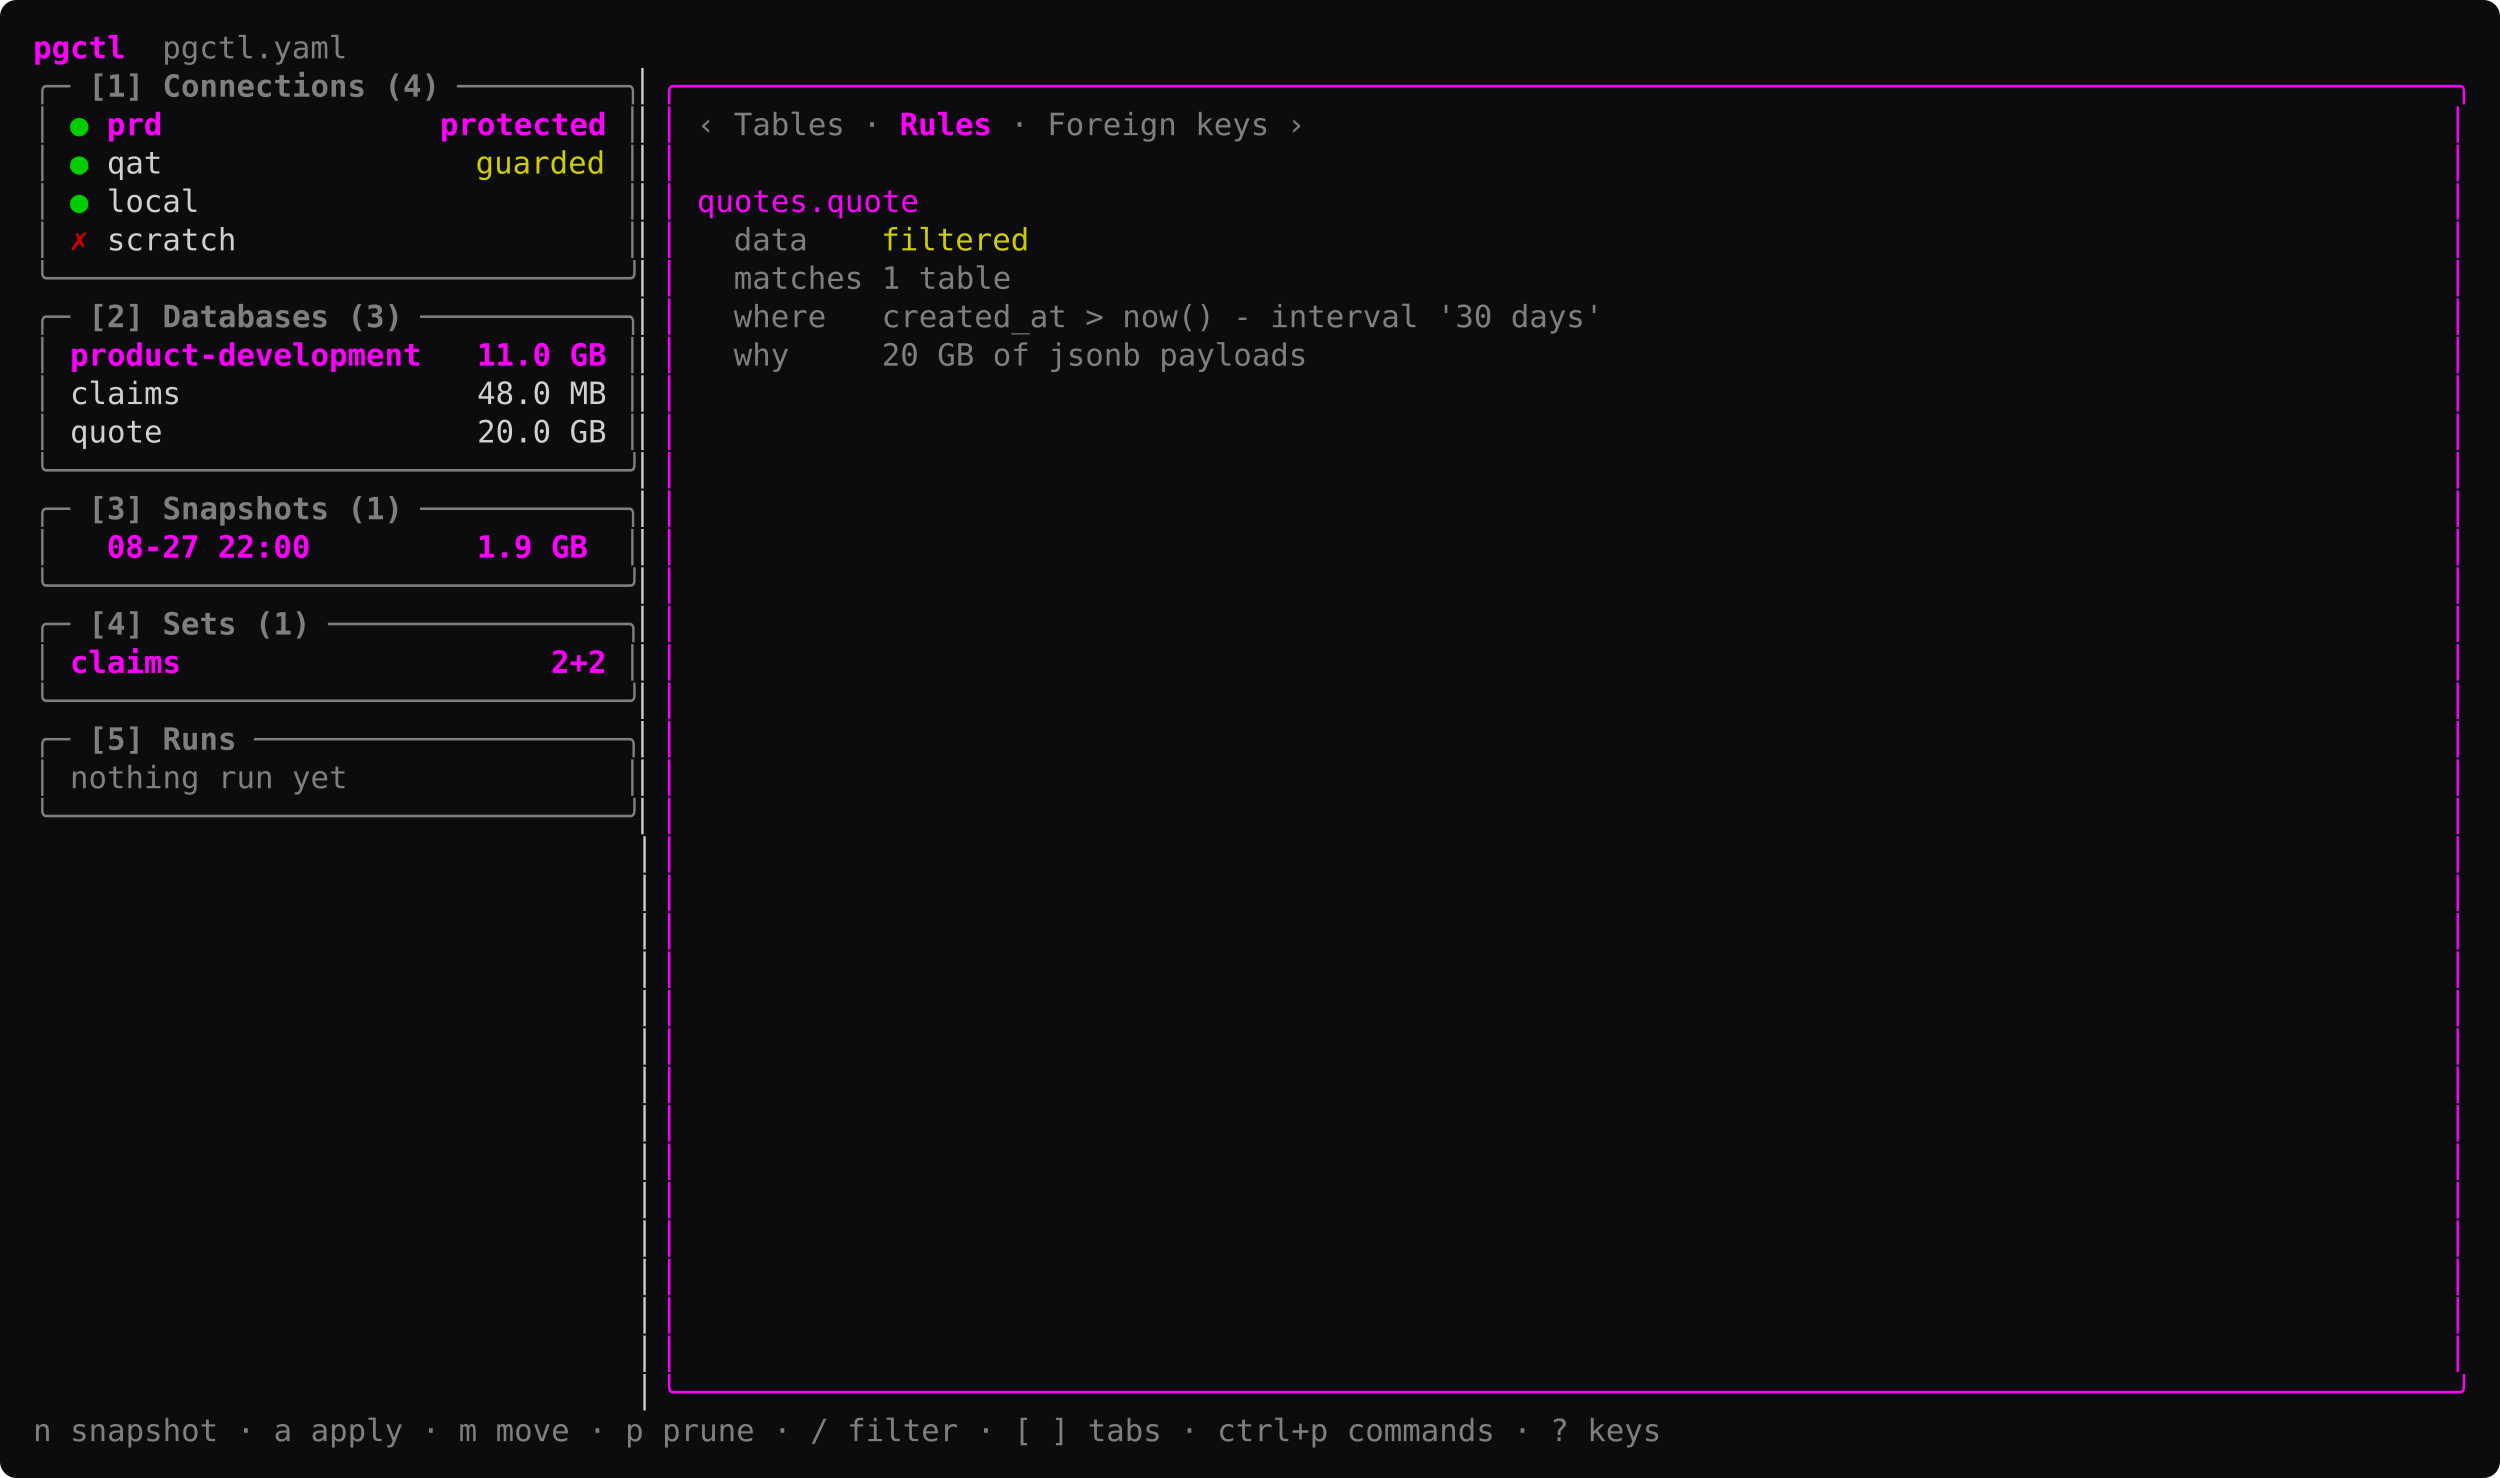
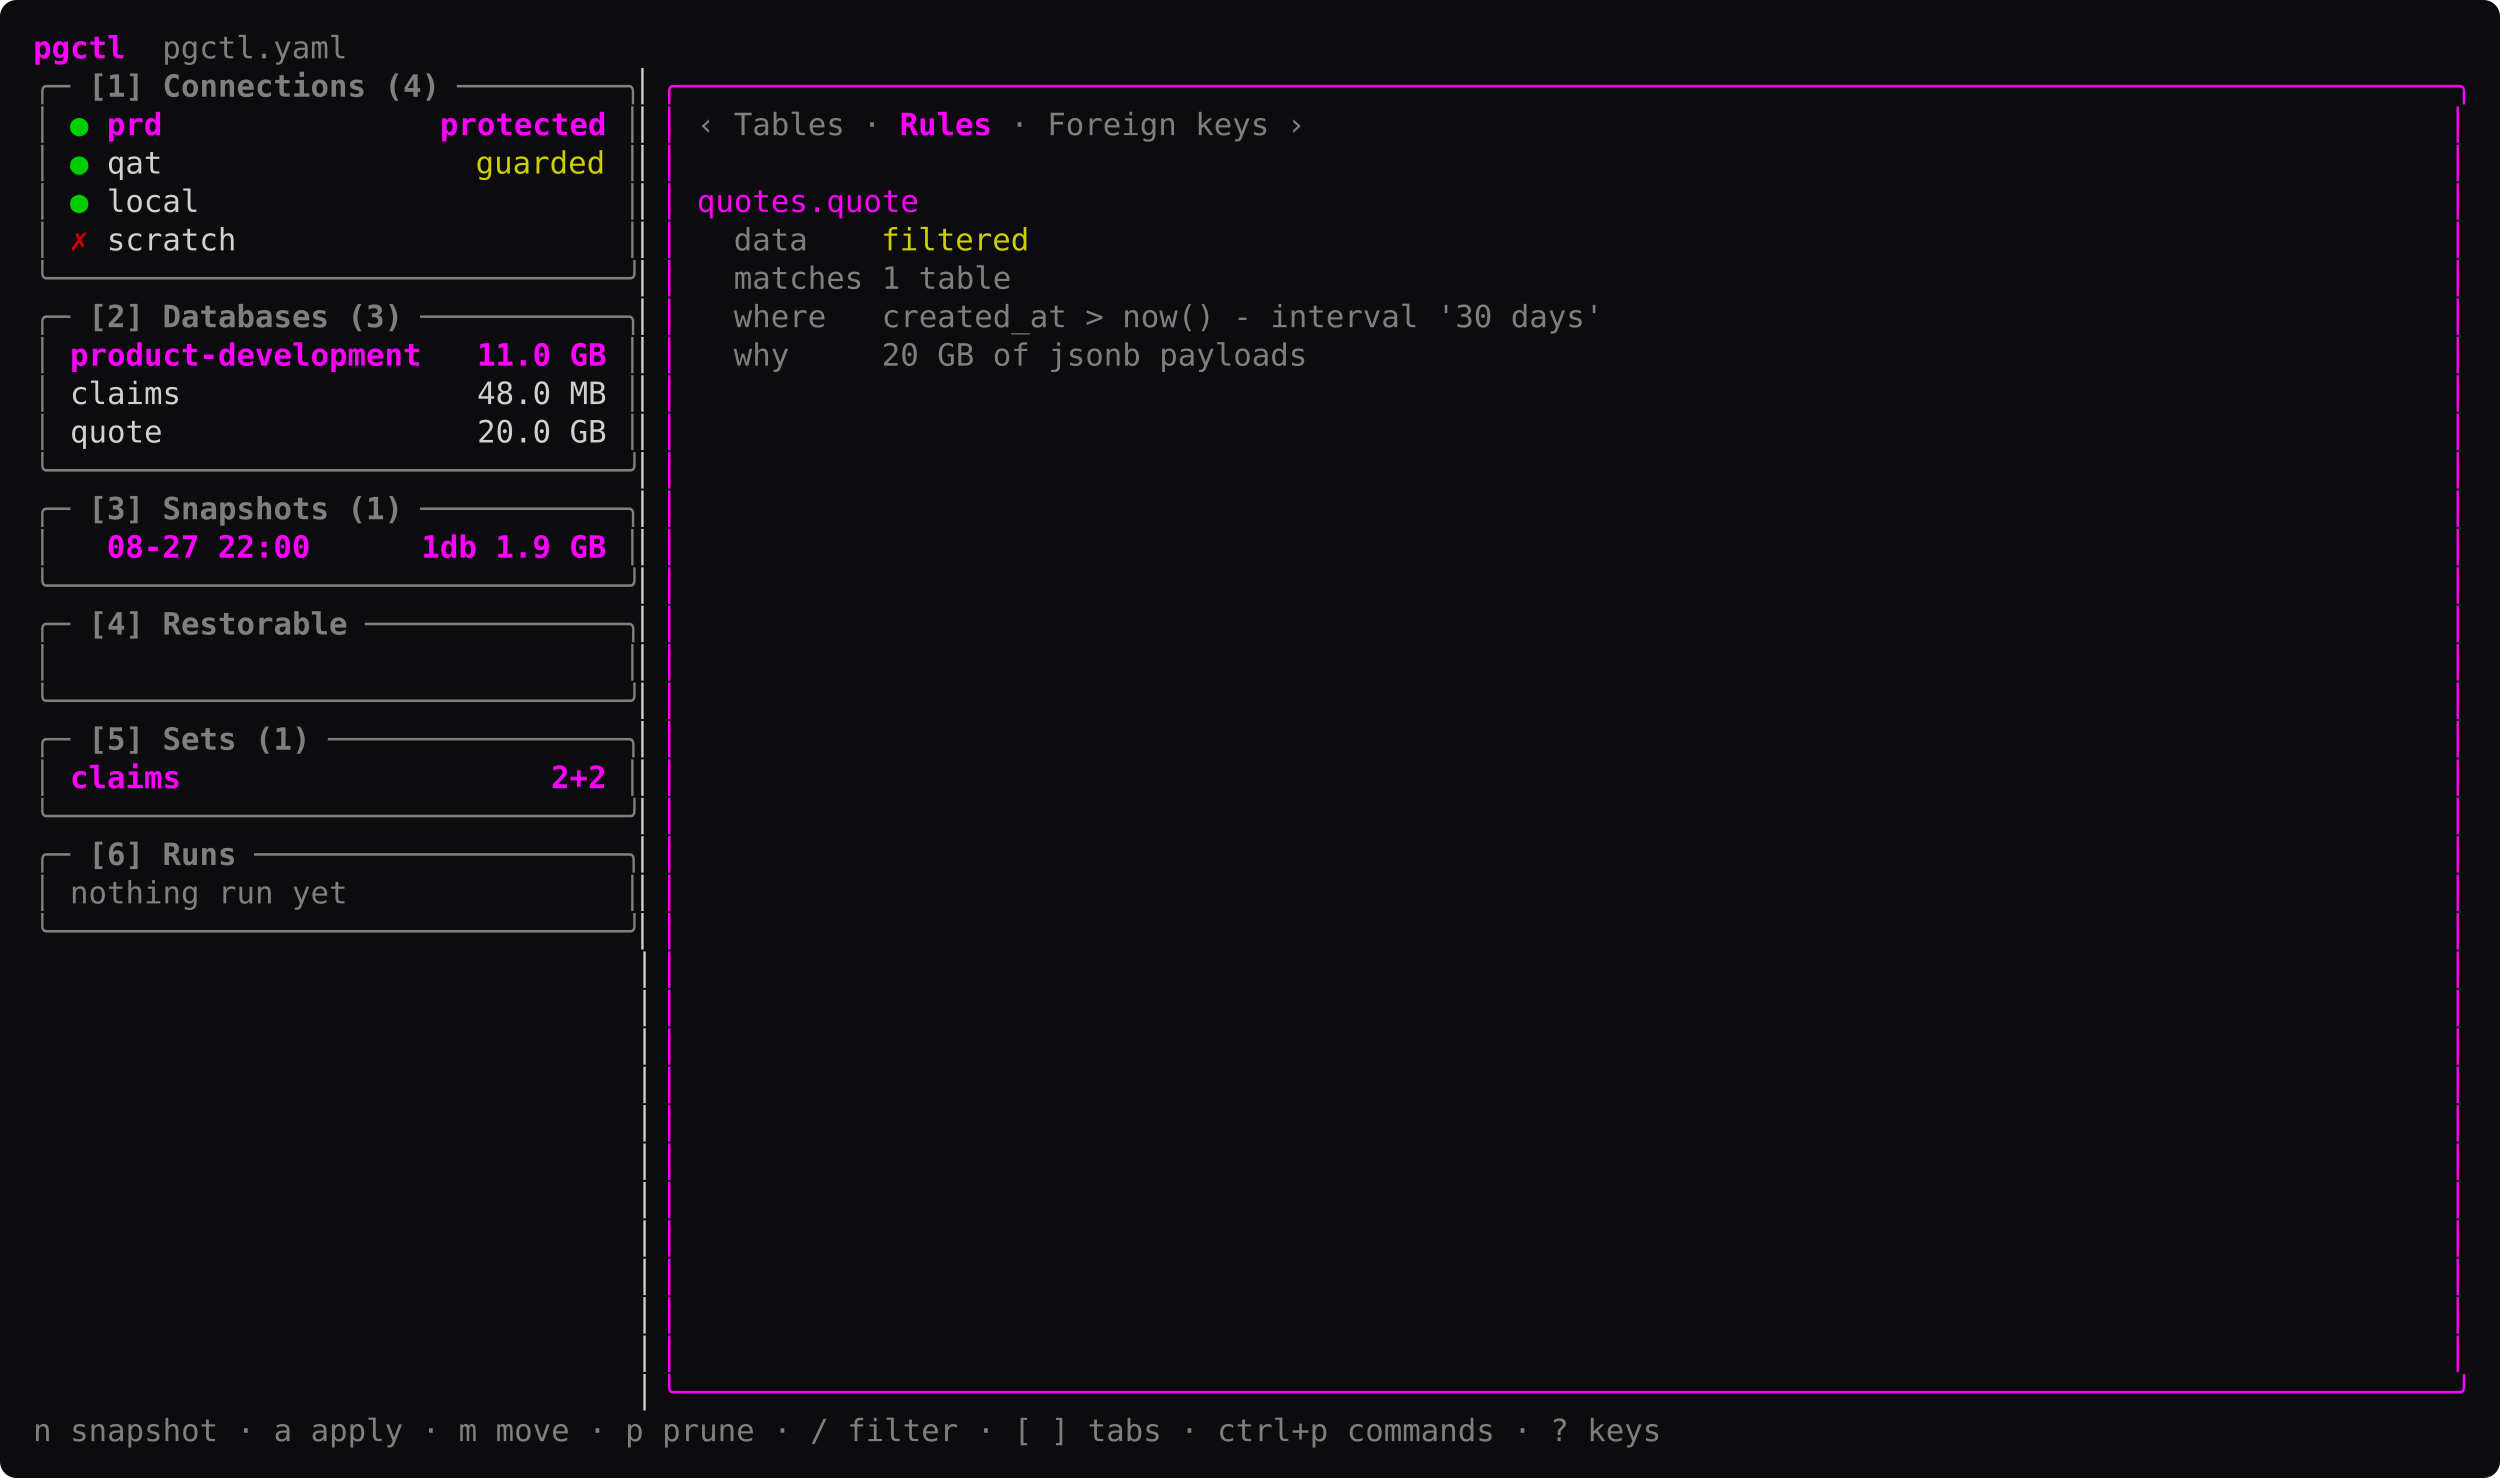
<svg xmlns="http://www.w3.org/2000/svg" width="1057.6" height="625.25" viewBox="0 0 1057.6 625.25" font-family="ui-monospace, 'SF Mono', SFMono-Regular, Menlo, Consolas, 'DejaVu Sans Mono', monospace" font-size="13" role="img">
  <rect width="1057.6" height="625.25" rx="7" fill="#0c0c0e" />
  <text x="14" y="24.68" textLength="39" lengthAdjust="spacing" fill="#ff00ff" font-weight="600" xml:space="preserve">pgctl</text>
  <text x="53" y="24.68" textLength="93.6" lengthAdjust="spacing" fill="#7f7f7f" xml:space="preserve">  pgctl.yaml</text>
  <text x="14" y="40.92" textLength="15.6" lengthAdjust="spacing" fill="#7f7f7f" xml:space="preserve">╭─</text>
  <text x="29.6" y="40.92" textLength="156" lengthAdjust="spacing" fill="#7f7f7f" font-weight="600" xml:space="preserve"> [1] Connections (4)</text>
  <text x="193.4" y="40.92" textLength="78" lengthAdjust="spacing" fill="#7f7f7f" xml:space="preserve">─────────╮</text>
  <text x="271.4" y="40.92" textLength="7.8" lengthAdjust="spacing" fill="#d0d0d0" xml:space="preserve">▏</text>
  <text x="279.2" y="40.92" textLength="764.4" lengthAdjust="spacing" fill="#ff00ff" xml:space="preserve">╭────────────────────────────────────────────────────────────────────────────────────────────────╮</text>
  <text x="14" y="57.17" textLength="7.8" lengthAdjust="spacing" fill="#7f7f7f" xml:space="preserve">│</text>
  <text x="29.6" y="57.17" textLength="7.8" lengthAdjust="spacing" fill="#00cd00" xml:space="preserve">●</text>
  <text x="45.2" y="57.17" textLength="210.6" lengthAdjust="spacing" fill="#ff00ff" font-weight="600" xml:space="preserve">prd               protected</text>
  <text x="263.6" y="57.17" textLength="7.8" lengthAdjust="spacing" fill="#7f7f7f" xml:space="preserve">│</text>
  <text x="271.4" y="57.17" textLength="7.8" lengthAdjust="spacing" fill="#d0d0d0" xml:space="preserve">▏</text>
  <text x="279.2" y="57.17" textLength="7.8" lengthAdjust="spacing" fill="#ff00ff" xml:space="preserve">│</text>
  <text x="294.8" y="57.17" textLength="7.8" lengthAdjust="spacing" fill="#7f7f7f" xml:space="preserve">‹</text>
  <text x="302.6" y="57.17" textLength="54.6" lengthAdjust="spacing" fill="#7f7f7f" xml:space="preserve"> Tables</text>
  <text x="365" y="57.17" textLength="7.8" lengthAdjust="spacing" fill="#7f7f7f" xml:space="preserve">·</text>
  <text x="380.6" y="57.17" textLength="7.8" lengthAdjust="spacing" fill="#ff00ff" font-weight="600" xml:space="preserve">R</text>
  <text x="388.4" y="57.17" textLength="7.8" lengthAdjust="spacing" fill="#ff00ff" font-weight="600" xml:space="preserve">u</text>
  <text x="396.2" y="57.17" textLength="7.8" lengthAdjust="spacing" fill="#ff00ff" font-weight="600" xml:space="preserve">l</text>
  <text x="404" y="57.17" textLength="7.8" lengthAdjust="spacing" fill="#ff00ff" font-weight="600" xml:space="preserve">e</text>
  <text x="411.8" y="57.17" textLength="7.8" lengthAdjust="spacing" fill="#ff00ff" font-weight="600" xml:space="preserve">s</text>
  <text x="427.4" y="57.17" textLength="7.8" lengthAdjust="spacing" fill="#7f7f7f" xml:space="preserve">·</text>
  <text x="435.2" y="57.17" textLength="101.4" lengthAdjust="spacing" fill="#7f7f7f" xml:space="preserve"> Foreign keys</text>
  <text x="544.4" y="57.17" textLength="7.8" lengthAdjust="spacing" fill="#7f7f7f" xml:space="preserve">›</text>
  <text x="1035.8" y="57.17" textLength="7.8" lengthAdjust="spacing" fill="#ff00ff" xml:space="preserve">│</text>
  <text x="14" y="73.42" textLength="7.8" lengthAdjust="spacing" fill="#7f7f7f" xml:space="preserve">│</text>
  <text x="29.6" y="73.42" textLength="7.8" lengthAdjust="spacing" fill="#00cd00" xml:space="preserve">●</text>
  <text x="45.2" y="73.42" textLength="23.4" lengthAdjust="spacing" fill="#d0d0d0" xml:space="preserve">qat</text>
  <text x="201.2" y="73.42" textLength="54.6" lengthAdjust="spacing" fill="#cdcd00" xml:space="preserve">guarded</text>
  <text x="263.6" y="73.42" textLength="7.8" lengthAdjust="spacing" fill="#7f7f7f" xml:space="preserve">│</text>
  <text x="271.4" y="73.42" textLength="7.8" lengthAdjust="spacing" fill="#d0d0d0" xml:space="preserve">▏</text>
  <text x="279.2" y="73.42" textLength="7.8" lengthAdjust="spacing" fill="#ff00ff" xml:space="preserve">│</text>
  <text x="1035.8" y="73.42" textLength="7.8" lengthAdjust="spacing" fill="#ff00ff" xml:space="preserve">│</text>
  <text x="14" y="89.67" textLength="7.8" lengthAdjust="spacing" fill="#7f7f7f" xml:space="preserve">│</text>
  <text x="29.6" y="89.67" textLength="7.8" lengthAdjust="spacing" fill="#00cd00" xml:space="preserve">●</text>
  <text x="45.2" y="89.67" textLength="39" lengthAdjust="spacing" fill="#d0d0d0" xml:space="preserve">local</text>
  <text x="263.6" y="89.67" textLength="7.8" lengthAdjust="spacing" fill="#7f7f7f" xml:space="preserve">│</text>
  <text x="271.4" y="89.67" textLength="7.8" lengthAdjust="spacing" fill="#d0d0d0" xml:space="preserve">▏</text>
  <text x="279.2" y="89.67" textLength="7.8" lengthAdjust="spacing" fill="#ff00ff" xml:space="preserve">│</text>
  <text x="294.8" y="89.67" textLength="93.6" lengthAdjust="spacing" fill="#ff00ff" xml:space="preserve">quotes.quote</text>
  <text x="1035.8" y="89.67" textLength="7.8" lengthAdjust="spacing" fill="#ff00ff" xml:space="preserve">│</text>
  <text x="14" y="105.92" textLength="7.8" lengthAdjust="spacing" fill="#7f7f7f" xml:space="preserve">│</text>
  <text x="29.6" y="105.92" textLength="7.8" lengthAdjust="spacing" fill="#cd0000" font-weight="600" xml:space="preserve">✗</text>
  <text x="45.2" y="105.92" textLength="54.6" lengthAdjust="spacing" fill="#d0d0d0" xml:space="preserve">scratch</text>
  <text x="263.6" y="105.92" textLength="7.8" lengthAdjust="spacing" fill="#7f7f7f" xml:space="preserve">│</text>
  <text x="271.4" y="105.92" textLength="7.8" lengthAdjust="spacing" fill="#d0d0d0" xml:space="preserve">▏</text>
  <text x="279.2" y="105.92" textLength="7.8" lengthAdjust="spacing" fill="#ff00ff" xml:space="preserve">│</text>
  <text x="310.4" y="105.92" textLength="31.2" lengthAdjust="spacing" fill="#7f7f7f" xml:space="preserve">data</text>
  <text x="372.8" y="105.92" textLength="62.4" lengthAdjust="spacing" fill="#cdcd00" xml:space="preserve">filtered</text>
  <text x="1035.8" y="105.92" textLength="7.8" lengthAdjust="spacing" fill="#ff00ff" xml:space="preserve">│</text>
  <text x="14" y="122.17" textLength="257.4" lengthAdjust="spacing" fill="#7f7f7f" xml:space="preserve">╰───────────────────────────────╯</text>
  <text x="271.4" y="122.17" textLength="7.8" lengthAdjust="spacing" fill="#d0d0d0" xml:space="preserve">▏</text>
  <text x="279.2" y="122.17" textLength="7.8" lengthAdjust="spacing" fill="#ff00ff" xml:space="preserve">│</text>
  <text x="310.4" y="122.17" textLength="117" lengthAdjust="spacing" fill="#7f7f7f" xml:space="preserve">matches 1 table</text>
  <text x="1035.8" y="122.17" textLength="7.8" lengthAdjust="spacing" fill="#ff00ff" xml:space="preserve">│</text>
  <text x="14" y="138.43" textLength="15.6" lengthAdjust="spacing" fill="#7f7f7f" xml:space="preserve">╭─</text>
  <text x="29.6" y="138.43" textLength="140.4" lengthAdjust="spacing" fill="#7f7f7f" font-weight="600" xml:space="preserve"> [2] Databases (3)</text>
  <text x="177.8" y="138.43" textLength="93.6" lengthAdjust="spacing" fill="#7f7f7f" xml:space="preserve">───────────╮</text>
  <text x="271.4" y="138.43" textLength="7.8" lengthAdjust="spacing" fill="#d0d0d0" xml:space="preserve">▏</text>
  <text x="279.2" y="138.43" textLength="7.8" lengthAdjust="spacing" fill="#ff00ff" xml:space="preserve">│</text>
  <text x="310.4" y="138.43" textLength="366.6" lengthAdjust="spacing" fill="#7f7f7f" xml:space="preserve">where   created_at &gt; now() - interval '30 days'</text>
  <text x="1035.8" y="138.43" textLength="7.8" lengthAdjust="spacing" fill="#ff00ff" xml:space="preserve">│</text>
  <text x="14" y="154.68" textLength="7.8" lengthAdjust="spacing" fill="#7f7f7f" xml:space="preserve">│</text>
  <text x="29.6" y="154.68" textLength="226.2" lengthAdjust="spacing" fill="#ff00ff" font-weight="600" xml:space="preserve">product-development   11.0 GB</text>
  <text x="263.6" y="154.68" textLength="7.8" lengthAdjust="spacing" fill="#7f7f7f" xml:space="preserve">│</text>
  <text x="271.4" y="154.68" textLength="7.8" lengthAdjust="spacing" fill="#d0d0d0" xml:space="preserve">▏</text>
  <text x="279.2" y="154.68" textLength="7.8" lengthAdjust="spacing" fill="#ff00ff" xml:space="preserve">│</text>
  <text x="310.4" y="154.68" textLength="241.8" lengthAdjust="spacing" fill="#7f7f7f" xml:space="preserve">why     20 GB of jsonb payloads</text>
  <text x="1035.8" y="154.68" textLength="7.8" lengthAdjust="spacing" fill="#ff00ff" xml:space="preserve">│</text>
  <text x="14" y="170.93" textLength="7.8" lengthAdjust="spacing" fill="#7f7f7f" xml:space="preserve">│</text>
  <text x="21.8" y="170.93" textLength="234" lengthAdjust="spacing" fill="#d0d0d0" xml:space="preserve"> claims                48.0 MB</text>
  <text x="263.6" y="170.93" textLength="7.8" lengthAdjust="spacing" fill="#7f7f7f" xml:space="preserve">│</text>
  <text x="271.4" y="170.93" textLength="7.8" lengthAdjust="spacing" fill="#d0d0d0" xml:space="preserve">▏</text>
  <text x="279.2" y="170.93" textLength="7.8" lengthAdjust="spacing" fill="#ff00ff" xml:space="preserve">│</text>
  <text x="1035.8" y="170.93" textLength="7.8" lengthAdjust="spacing" fill="#ff00ff" xml:space="preserve">│</text>
  <text x="14" y="187.18" textLength="7.8" lengthAdjust="spacing" fill="#7f7f7f" xml:space="preserve">│</text>
  <text x="21.8" y="187.18" textLength="234" lengthAdjust="spacing" fill="#d0d0d0" xml:space="preserve"> quote                 20.0 GB</text>
  <text x="263.6" y="187.18" textLength="7.8" lengthAdjust="spacing" fill="#7f7f7f" xml:space="preserve">│</text>
  <text x="271.4" y="187.18" textLength="7.8" lengthAdjust="spacing" fill="#d0d0d0" xml:space="preserve">▏</text>
  <text x="279.2" y="187.18" textLength="7.8" lengthAdjust="spacing" fill="#ff00ff" xml:space="preserve">│</text>
  <text x="1035.8" y="187.18" textLength="7.8" lengthAdjust="spacing" fill="#ff00ff" xml:space="preserve">│</text>
  <text x="14" y="203.43" textLength="257.4" lengthAdjust="spacing" fill="#7f7f7f" xml:space="preserve">╰───────────────────────────────╯</text>
  <text x="271.4" y="203.43" textLength="7.8" lengthAdjust="spacing" fill="#d0d0d0" xml:space="preserve">▏</text>
  <text x="279.2" y="203.43" textLength="7.8" lengthAdjust="spacing" fill="#ff00ff" xml:space="preserve">│</text>
  <text x="1035.8" y="203.43" textLength="7.8" lengthAdjust="spacing" fill="#ff00ff" xml:space="preserve">│</text>
  <text x="14" y="219.68" textLength="15.6" lengthAdjust="spacing" fill="#7f7f7f" xml:space="preserve">╭─</text>
  <text x="29.6" y="219.68" textLength="140.4" lengthAdjust="spacing" fill="#7f7f7f" font-weight="600" xml:space="preserve"> [3] Snapshots (1)</text>
  <text x="177.8" y="219.68" textLength="93.6" lengthAdjust="spacing" fill="#7f7f7f" xml:space="preserve">───────────╮</text>
  <text x="271.4" y="219.68" textLength="7.8" lengthAdjust="spacing" fill="#d0d0d0" xml:space="preserve">▏</text>
  <text x="279.2" y="219.68" textLength="7.8" lengthAdjust="spacing" fill="#ff00ff" xml:space="preserve">│</text>
  <text x="1035.8" y="219.68" textLength="7.8" lengthAdjust="spacing" fill="#ff00ff" xml:space="preserve">│</text>
  <text x="14" y="235.93" textLength="7.8" lengthAdjust="spacing" fill="#7f7f7f" xml:space="preserve">│</text>
-   <text x="45.2" y="235.93" textLength="202.8" lengthAdjust="spacing" fill="#ff00ff" font-weight="600" xml:space="preserve">08-27 22:00         1.9 GB</text>
+   <text x="45.2" y="235.93" textLength="210.6" lengthAdjust="spacing" fill="#ff00ff" font-weight="600" xml:space="preserve">08-27 22:00      1db 1.9 GB</text>
  <text x="263.6" y="235.93" textLength="7.8" lengthAdjust="spacing" fill="#7f7f7f" xml:space="preserve">│</text>
  <text x="271.4" y="235.93" textLength="7.8" lengthAdjust="spacing" fill="#d0d0d0" xml:space="preserve">▏</text>
  <text x="279.2" y="235.93" textLength="7.8" lengthAdjust="spacing" fill="#ff00ff" xml:space="preserve">│</text>
  <text x="1035.8" y="235.93" textLength="7.8" lengthAdjust="spacing" fill="#ff00ff" xml:space="preserve">│</text>
  <text x="14" y="252.18" textLength="257.4" lengthAdjust="spacing" fill="#7f7f7f" xml:space="preserve">╰───────────────────────────────╯</text>
  <text x="271.4" y="252.18" textLength="7.8" lengthAdjust="spacing" fill="#d0d0d0" xml:space="preserve">▏</text>
  <text x="279.2" y="252.18" textLength="7.8" lengthAdjust="spacing" fill="#ff00ff" xml:space="preserve">│</text>
  <text x="1035.8" y="252.18" textLength="7.8" lengthAdjust="spacing" fill="#ff00ff" xml:space="preserve">│</text>
  <text x="14" y="268.43" textLength="15.6" lengthAdjust="spacing" fill="#7f7f7f" xml:space="preserve">╭─</text>
-   <text x="29.6" y="268.43" textLength="101.4" lengthAdjust="spacing" fill="#7f7f7f" font-weight="600" xml:space="preserve"> [4] Sets (1)</text>
-   <text x="138.8" y="268.43" textLength="132.6" lengthAdjust="spacing" fill="#7f7f7f" xml:space="preserve">────────────────╮</text>
+   <text x="29.6" y="268.43" textLength="117" lengthAdjust="spacing" fill="#7f7f7f" font-weight="600" xml:space="preserve"> [4] Restorable</text>
+   <text x="154.4" y="268.43" textLength="117" lengthAdjust="spacing" fill="#7f7f7f" xml:space="preserve">──────────────╮</text>
  <text x="271.4" y="268.43" textLength="7.8" lengthAdjust="spacing" fill="#d0d0d0" xml:space="preserve">▏</text>
  <text x="279.2" y="268.43" textLength="7.8" lengthAdjust="spacing" fill="#ff00ff" xml:space="preserve">│</text>
  <text x="1035.8" y="268.43" textLength="7.8" lengthAdjust="spacing" fill="#ff00ff" xml:space="preserve">│</text>
  <text x="14" y="284.68" textLength="7.8" lengthAdjust="spacing" fill="#7f7f7f" xml:space="preserve">│</text>
-   <text x="29.6" y="284.68" textLength="226.2" lengthAdjust="spacing" fill="#ff00ff" font-weight="600" xml:space="preserve">claims                    2+2</text>
  <text x="263.6" y="284.68" textLength="7.8" lengthAdjust="spacing" fill="#7f7f7f" xml:space="preserve">│</text>
  <text x="271.4" y="284.68" textLength="7.8" lengthAdjust="spacing" fill="#d0d0d0" xml:space="preserve">▏</text>
  <text x="279.2" y="284.68" textLength="7.8" lengthAdjust="spacing" fill="#ff00ff" xml:space="preserve">│</text>
  <text x="1035.8" y="284.68" textLength="7.8" lengthAdjust="spacing" fill="#ff00ff" xml:space="preserve">│</text>
  <text x="14" y="300.93" textLength="257.4" lengthAdjust="spacing" fill="#7f7f7f" xml:space="preserve">╰───────────────────────────────╯</text>
  <text x="271.4" y="300.93" textLength="7.8" lengthAdjust="spacing" fill="#d0d0d0" xml:space="preserve">▏</text>
  <text x="279.2" y="300.93" textLength="7.8" lengthAdjust="spacing" fill="#ff00ff" xml:space="preserve">│</text>
  <text x="1035.8" y="300.93" textLength="7.8" lengthAdjust="spacing" fill="#ff00ff" xml:space="preserve">│</text>
  <text x="14" y="317.18" textLength="15.6" lengthAdjust="spacing" fill="#7f7f7f" xml:space="preserve">╭─</text>
-   <text x="29.6" y="317.18" textLength="70.2" lengthAdjust="spacing" fill="#7f7f7f" font-weight="600" xml:space="preserve"> [5] Runs</text>
-   <text x="107.6" y="317.18" textLength="163.8" lengthAdjust="spacing" fill="#7f7f7f" xml:space="preserve">────────────────────╮</text>
+   <text x="29.6" y="317.18" textLength="101.4" lengthAdjust="spacing" fill="#7f7f7f" font-weight="600" xml:space="preserve"> [5] Sets (1)</text>
+   <text x="138.8" y="317.18" textLength="132.6" lengthAdjust="spacing" fill="#7f7f7f" xml:space="preserve">────────────────╮</text>
  <text x="271.4" y="317.18" textLength="7.8" lengthAdjust="spacing" fill="#d0d0d0" xml:space="preserve">▏</text>
  <text x="279.2" y="317.18" textLength="7.8" lengthAdjust="spacing" fill="#ff00ff" xml:space="preserve">│</text>
  <text x="1035.8" y="317.18" textLength="7.8" lengthAdjust="spacing" fill="#ff00ff" xml:space="preserve">│</text>
  <text x="14" y="333.43" textLength="7.8" lengthAdjust="spacing" fill="#7f7f7f" xml:space="preserve">│</text>
-   <text x="29.6" y="333.43" textLength="117" lengthAdjust="spacing" fill="#7f7f7f" xml:space="preserve">nothing run yet</text>
+   <text x="29.6" y="333.43" textLength="226.2" lengthAdjust="spacing" fill="#ff00ff" font-weight="600" xml:space="preserve">claims                    2+2</text>
  <text x="263.6" y="333.43" textLength="7.8" lengthAdjust="spacing" fill="#7f7f7f" xml:space="preserve">│</text>
  <text x="271.4" y="333.43" textLength="7.8" lengthAdjust="spacing" fill="#d0d0d0" xml:space="preserve">▏</text>
  <text x="279.2" y="333.43" textLength="7.8" lengthAdjust="spacing" fill="#ff00ff" xml:space="preserve">│</text>
  <text x="1035.8" y="333.43" textLength="7.8" lengthAdjust="spacing" fill="#ff00ff" xml:space="preserve">│</text>
  <text x="14" y="349.68" textLength="257.4" lengthAdjust="spacing" fill="#7f7f7f" xml:space="preserve">╰───────────────────────────────╯</text>
  <text x="271.4" y="349.68" textLength="7.8" lengthAdjust="spacing" fill="#d0d0d0" xml:space="preserve">▏</text>
  <text x="279.2" y="349.68" textLength="7.8" lengthAdjust="spacing" fill="#ff00ff" xml:space="preserve">│</text>
  <text x="1035.8" y="349.68" textLength="7.8" lengthAdjust="spacing" fill="#ff00ff" xml:space="preserve">│</text>
-   <text x="14" y="365.93" textLength="265.2" lengthAdjust="spacing" fill="#d0d0d0" xml:space="preserve">                                 ▏</text>
+   <text x="14" y="365.93" textLength="15.6" lengthAdjust="spacing" fill="#7f7f7f" xml:space="preserve">╭─</text>
+   <text x="29.6" y="365.93" textLength="70.2" lengthAdjust="spacing" fill="#7f7f7f" font-weight="600" xml:space="preserve"> [6] Runs</text>
+   <text x="107.6" y="365.93" textLength="163.8" lengthAdjust="spacing" fill="#7f7f7f" xml:space="preserve">────────────────────╮</text>
+   <text x="271.4" y="365.93" textLength="7.8" lengthAdjust="spacing" fill="#d0d0d0" xml:space="preserve">▏</text>
  <text x="279.2" y="365.93" textLength="7.8" lengthAdjust="spacing" fill="#ff00ff" xml:space="preserve">│</text>
  <text x="1035.8" y="365.93" textLength="7.8" lengthAdjust="spacing" fill="#ff00ff" xml:space="preserve">│</text>
-   <text x="14" y="382.18" textLength="265.2" lengthAdjust="spacing" fill="#d0d0d0" xml:space="preserve">                                 ▏</text>
+   <text x="14" y="382.18" textLength="7.8" lengthAdjust="spacing" fill="#7f7f7f" xml:space="preserve">│</text>
+   <text x="29.6" y="382.18" textLength="117" lengthAdjust="spacing" fill="#7f7f7f" xml:space="preserve">nothing run yet</text>
+   <text x="263.6" y="382.18" textLength="7.8" lengthAdjust="spacing" fill="#7f7f7f" xml:space="preserve">│</text>
+   <text x="271.4" y="382.18" textLength="7.8" lengthAdjust="spacing" fill="#d0d0d0" xml:space="preserve">▏</text>
  <text x="279.2" y="382.18" textLength="7.8" lengthAdjust="spacing" fill="#ff00ff" xml:space="preserve">│</text>
  <text x="1035.8" y="382.18" textLength="7.8" lengthAdjust="spacing" fill="#ff00ff" xml:space="preserve">│</text>
-   <text x="14" y="398.43" textLength="265.2" lengthAdjust="spacing" fill="#d0d0d0" xml:space="preserve">                                 ▏</text>
+   <text x="14" y="398.43" textLength="257.4" lengthAdjust="spacing" fill="#7f7f7f" xml:space="preserve">╰───────────────────────────────╯</text>
+   <text x="271.4" y="398.43" textLength="7.8" lengthAdjust="spacing" fill="#d0d0d0" xml:space="preserve">▏</text>
  <text x="279.2" y="398.43" textLength="7.8" lengthAdjust="spacing" fill="#ff00ff" xml:space="preserve">│</text>
  <text x="1035.8" y="398.43" textLength="7.8" lengthAdjust="spacing" fill="#ff00ff" xml:space="preserve">│</text>
  <text x="14" y="414.68" textLength="265.2" lengthAdjust="spacing" fill="#d0d0d0" xml:space="preserve">                                 ▏</text>
  <text x="279.2" y="414.68" textLength="7.8" lengthAdjust="spacing" fill="#ff00ff" xml:space="preserve">│</text>
  <text x="1035.8" y="414.68" textLength="7.8" lengthAdjust="spacing" fill="#ff00ff" xml:space="preserve">│</text>
  <text x="14" y="430.93" textLength="265.2" lengthAdjust="spacing" fill="#d0d0d0" xml:space="preserve">                                 ▏</text>
  <text x="279.2" y="430.93" textLength="7.8" lengthAdjust="spacing" fill="#ff00ff" xml:space="preserve">│</text>
  <text x="1035.8" y="430.93" textLength="7.8" lengthAdjust="spacing" fill="#ff00ff" xml:space="preserve">│</text>
  <text x="14" y="447.18" textLength="265.2" lengthAdjust="spacing" fill="#d0d0d0" xml:space="preserve">                                 ▏</text>
  <text x="279.2" y="447.18" textLength="7.8" lengthAdjust="spacing" fill="#ff00ff" xml:space="preserve">│</text>
  <text x="1035.8" y="447.18" textLength="7.8" lengthAdjust="spacing" fill="#ff00ff" xml:space="preserve">│</text>
  <text x="14" y="463.43" textLength="265.2" lengthAdjust="spacing" fill="#d0d0d0" xml:space="preserve">                                 ▏</text>
  <text x="279.2" y="463.43" textLength="7.8" lengthAdjust="spacing" fill="#ff00ff" xml:space="preserve">│</text>
  <text x="1035.8" y="463.43" textLength="7.8" lengthAdjust="spacing" fill="#ff00ff" xml:space="preserve">│</text>
  <text x="14" y="479.68" textLength="265.2" lengthAdjust="spacing" fill="#d0d0d0" xml:space="preserve">                                 ▏</text>
  <text x="279.2" y="479.68" textLength="7.8" lengthAdjust="spacing" fill="#ff00ff" xml:space="preserve">│</text>
  <text x="1035.8" y="479.68" textLength="7.8" lengthAdjust="spacing" fill="#ff00ff" xml:space="preserve">│</text>
  <text x="14" y="495.93" textLength="265.2" lengthAdjust="spacing" fill="#d0d0d0" xml:space="preserve">                                 ▏</text>
  <text x="279.2" y="495.93" textLength="7.8" lengthAdjust="spacing" fill="#ff00ff" xml:space="preserve">│</text>
  <text x="1035.8" y="495.93" textLength="7.8" lengthAdjust="spacing" fill="#ff00ff" xml:space="preserve">│</text>
  <text x="14" y="512.17" textLength="265.2" lengthAdjust="spacing" fill="#d0d0d0" xml:space="preserve">                                 ▏</text>
  <text x="279.2" y="512.17" textLength="7.8" lengthAdjust="spacing" fill="#ff00ff" xml:space="preserve">│</text>
  <text x="1035.8" y="512.17" textLength="7.8" lengthAdjust="spacing" fill="#ff00ff" xml:space="preserve">│</text>
  <text x="14" y="528.42" textLength="265.2" lengthAdjust="spacing" fill="#d0d0d0" xml:space="preserve">                                 ▏</text>
  <text x="279.2" y="528.42" textLength="7.8" lengthAdjust="spacing" fill="#ff00ff" xml:space="preserve">│</text>
  <text x="1035.8" y="528.42" textLength="7.8" lengthAdjust="spacing" fill="#ff00ff" xml:space="preserve">│</text>
  <text x="14" y="544.67" textLength="265.2" lengthAdjust="spacing" fill="#d0d0d0" xml:space="preserve">                                 ▏</text>
  <text x="279.2" y="544.67" textLength="7.8" lengthAdjust="spacing" fill="#ff00ff" xml:space="preserve">│</text>
  <text x="1035.8" y="544.67" textLength="7.8" lengthAdjust="spacing" fill="#ff00ff" xml:space="preserve">│</text>
  <text x="14" y="560.92" textLength="265.2" lengthAdjust="spacing" fill="#d0d0d0" xml:space="preserve">                                 ▏</text>
  <text x="279.2" y="560.92" textLength="7.8" lengthAdjust="spacing" fill="#ff00ff" xml:space="preserve">│</text>
  <text x="1035.8" y="560.92" textLength="7.8" lengthAdjust="spacing" fill="#ff00ff" xml:space="preserve">│</text>
  <text x="14" y="577.17" textLength="265.2" lengthAdjust="spacing" fill="#d0d0d0" xml:space="preserve">                                 ▏</text>
  <text x="279.2" y="577.17" textLength="7.8" lengthAdjust="spacing" fill="#ff00ff" xml:space="preserve">│</text>
  <text x="1035.8" y="577.17" textLength="7.8" lengthAdjust="spacing" fill="#ff00ff" xml:space="preserve">│</text>
  <text x="14" y="593.42" textLength="265.2" lengthAdjust="spacing" fill="#d0d0d0" xml:space="preserve">                                 ▏</text>
  <text x="279.2" y="593.42" textLength="764.4" lengthAdjust="spacing" fill="#ff00ff" xml:space="preserve">╰────────────────────────────────────────────────────────────────────────────────────────────────╯</text>
  <text x="14" y="609.67" textLength="686.4" lengthAdjust="spacing" fill="#7f7f7f" xml:space="preserve">n snapshot · a apply · m move · p prune · / filter · [ ] tabs · ctrl+p commands · ? keys</text>
</svg>
